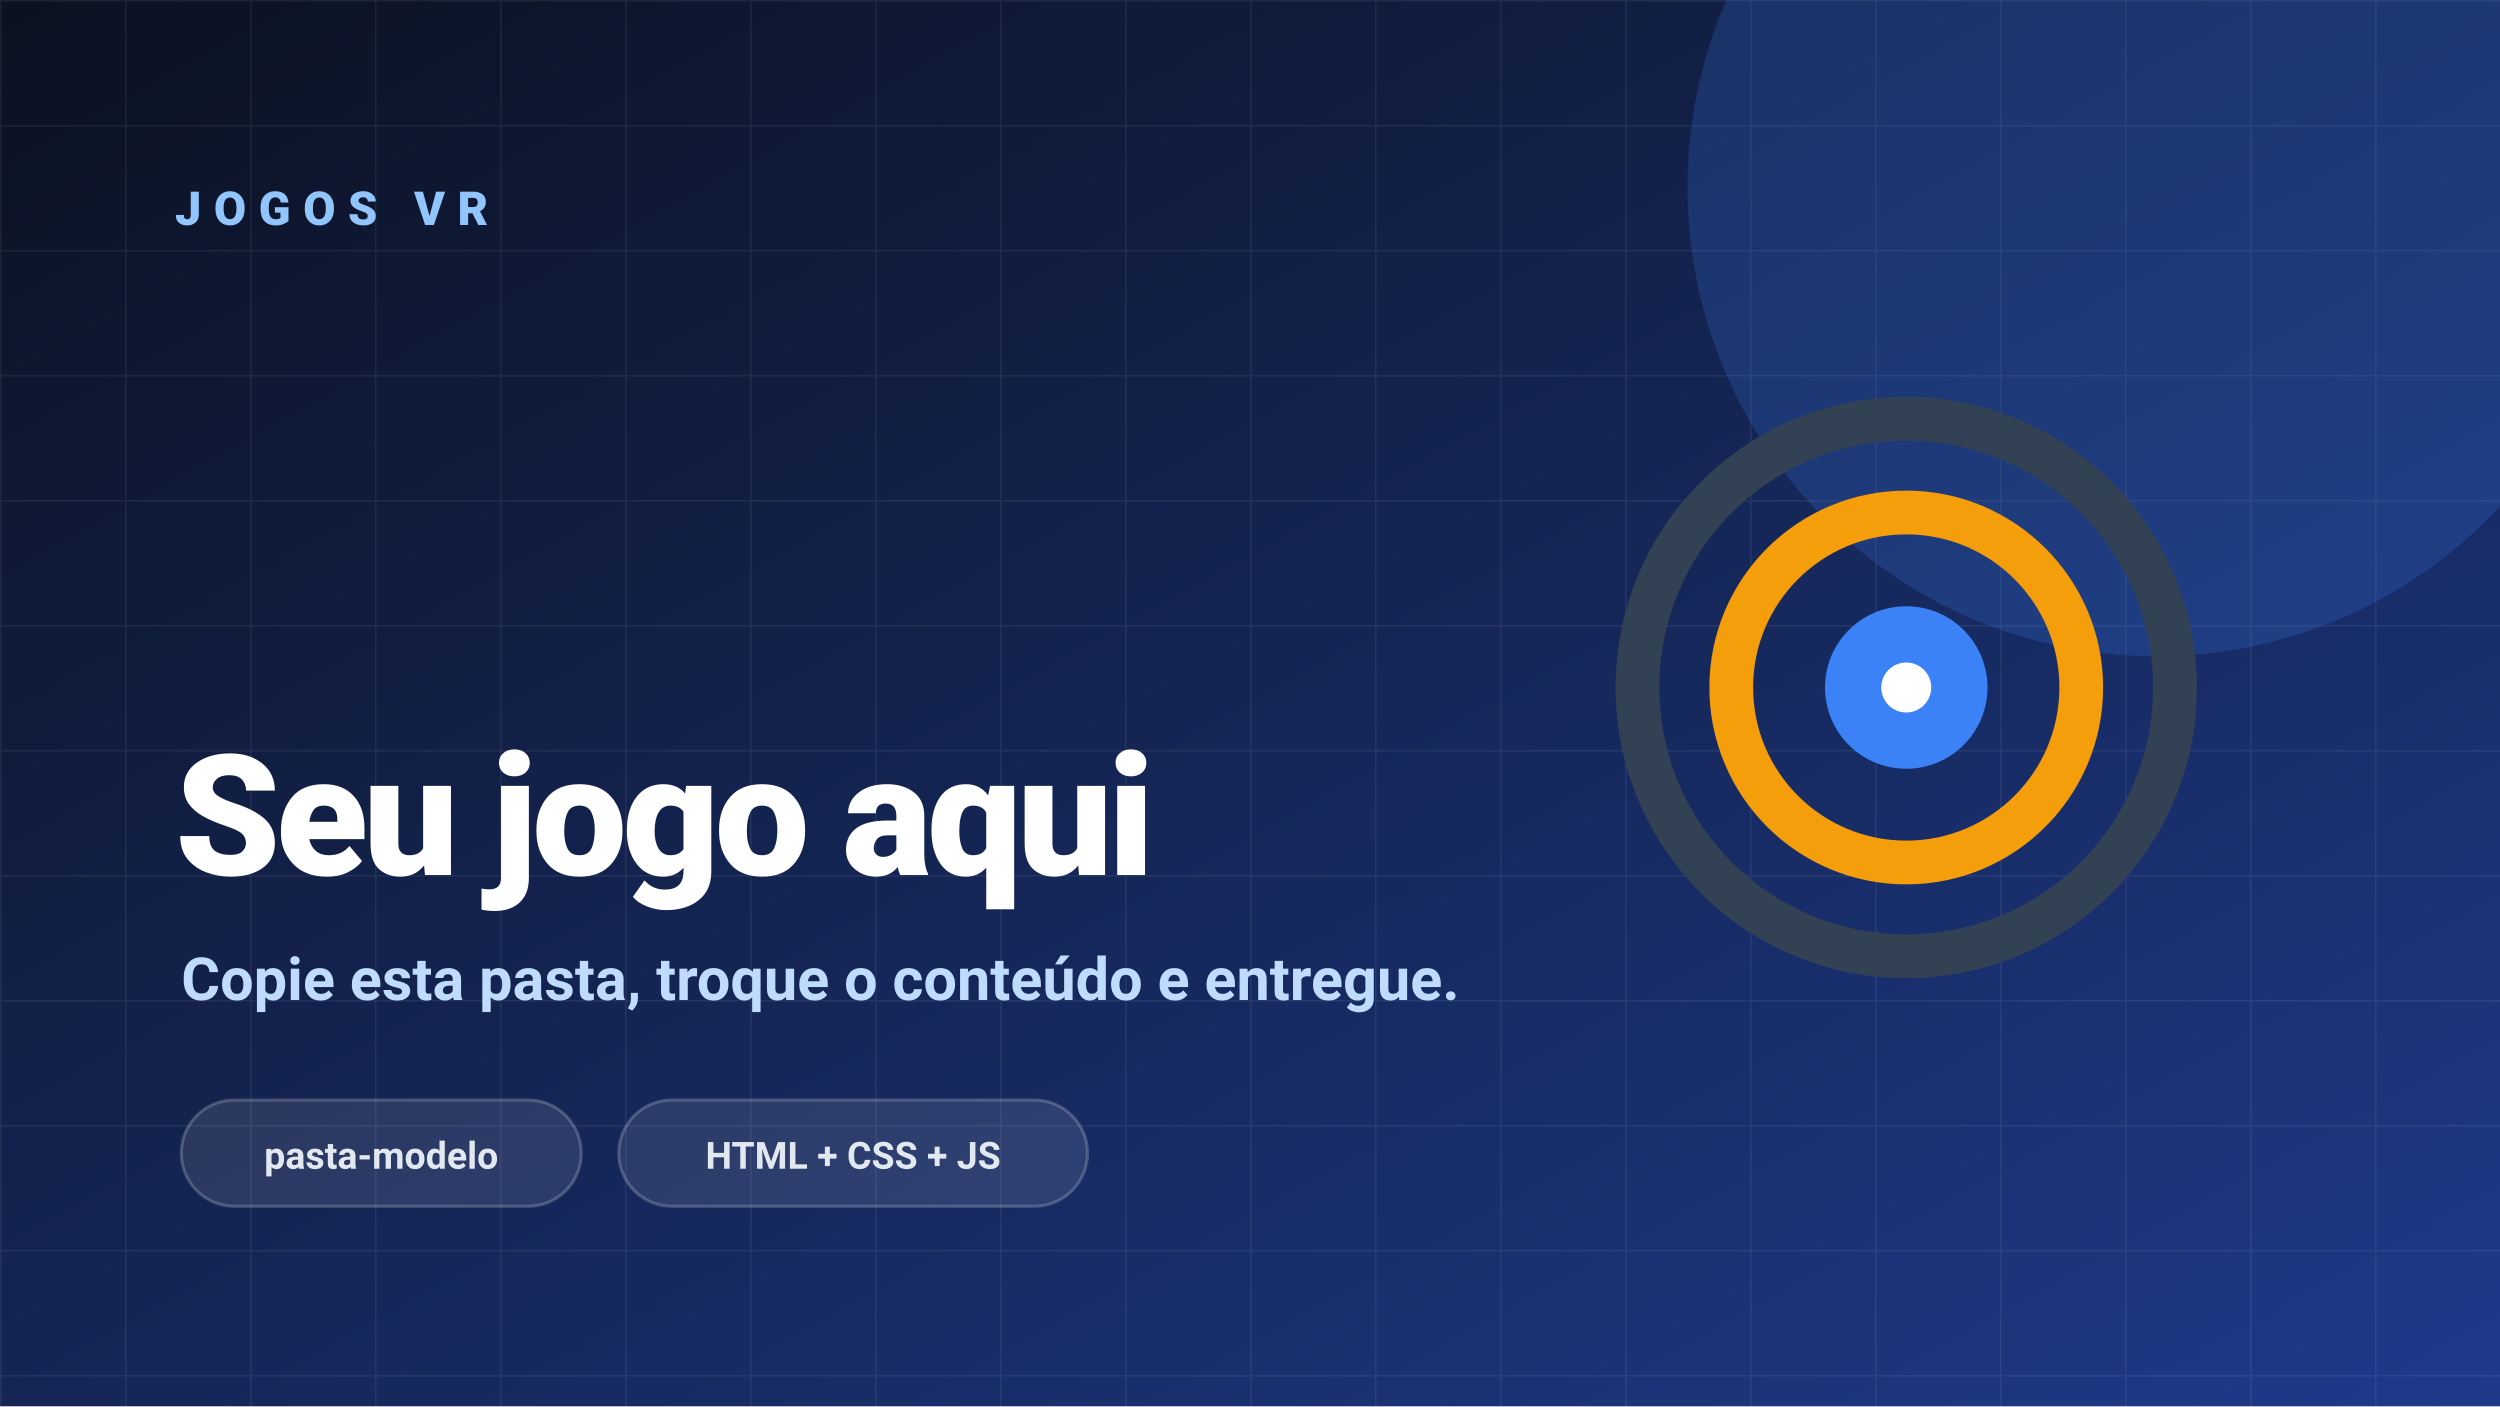
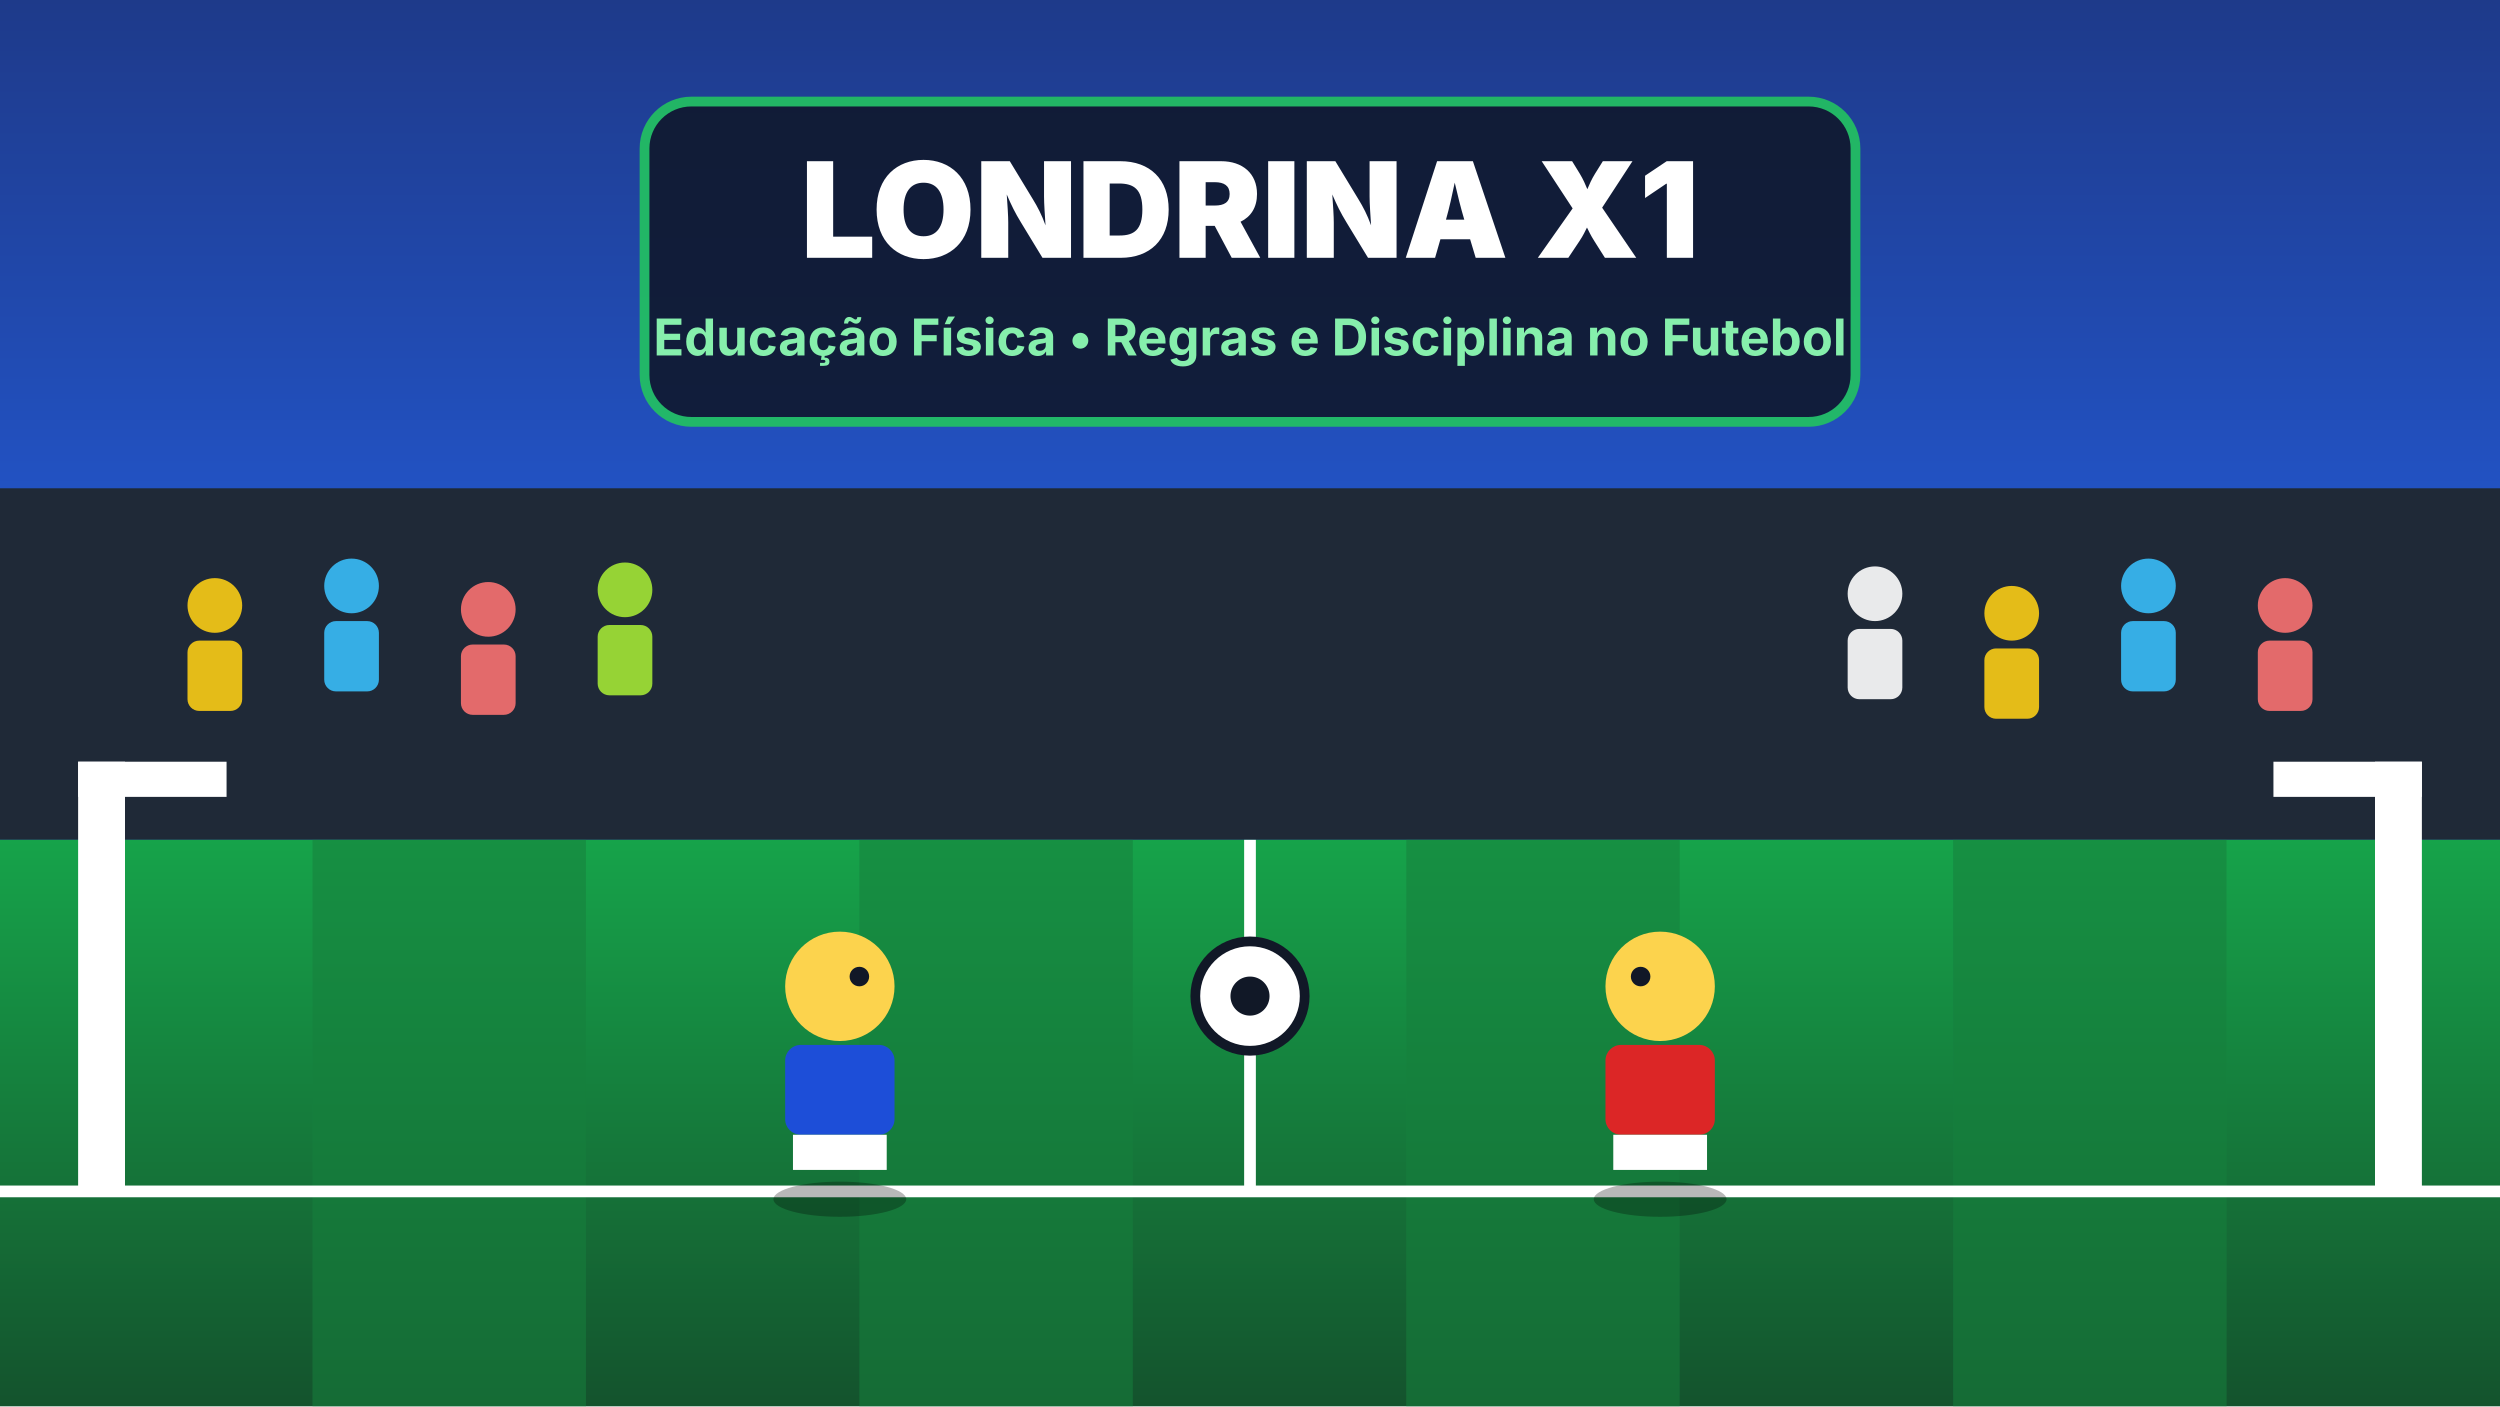
- <svg xmlns="http://www.w3.org/2000/svg" viewBox="0 0 800 450" role="img" aria-label="Capa de modelo de jogo">
+ <svg xmlns="http://www.w3.org/2000/svg" viewBox="0 0 1280 720" width="1280" height="720" role="img" aria-label="Capa do jogo Londrina X1">
  <defs>
-     <linearGradient id="bg" x1="0" y1="0" x2="1" y2="1">
-       <stop offset="0" stop-color="#0b1120" />
-       <stop offset="1" stop-color="#1e3a8a" />
+     <linearGradient id="ceu" x1="0" y1="0" x2="0" y2="1">
+       <stop offset="0%" stop-color="#1e3a8a" />
+       <stop offset="100%" stop-color="#2563eb" />
    </linearGradient>
-     <pattern id="grid" width="40" height="40" patternUnits="userSpaceOnUse">
-       <path d="M40 0H0V40" fill="none" stroke="#ffffff" stroke-opacity="0.07" />
-     </pattern>
+     <linearGradient id="grama" x1="0" y1="0" x2="0" y2="1">
+       <stop offset="0%" stop-color="#16a34a" />
+       <stop offset="100%" stop-color="#14532d" />
+     </linearGradient>
  </defs>
-   <rect width="800" height="450" fill="url(#bg)" />
-   <rect width="800" height="450" fill="url(#grid)" />
-   <circle cx="690" cy="60" r="150" fill="#3b82f6" opacity="0.2" />
-   <g font-family="ui-sans-serif, system-ui, -apple-system, Segoe UI, Roboto, Arial, sans-serif">
-     <text x="56" y="72" fill="#93c5fd" font-size="15" font-weight="800" letter-spacing="4">JOGOS VR</text>
-     <g transform="translate(520 130)">
-       <circle cx="90" cy="90" r="86" fill="none" stroke="#334155" stroke-width="14" />
-       <circle cx="90" cy="90" r="56" fill="none" stroke="#f59e0b" stroke-width="14" />
-       <circle cx="90" cy="90" r="26" fill="#3b82f6" />
-       <circle cx="90" cy="90" r="8" fill="#ffffff" />
-     </g>
-     <text x="56" y="280" fill="#ffffff" font-size="54" font-weight="900" letter-spacing="-1.5">Seu jogo aqui</text>
-     <text x="58" y="320" fill="#bfdbfe" font-size="19" font-weight="600">Copie esta pasta, troque o conteúdo e entregue.</text>
-     <g transform="translate(58 352)">
-       <rect width="128" height="34" rx="17" fill="#ffffff" fill-opacity="0.1" stroke="#ffffff" stroke-opacity="0.2" />
-       <text x="64" y="22" fill="#e2e8f0" font-size="12" font-weight="700" text-anchor="middle">pasta-modelo</text>
-     </g>
-     <g transform="translate(198 352)">
-       <rect width="150" height="34" rx="17" fill="#ffffff" fill-opacity="0.1" stroke="#ffffff" stroke-opacity="0.2" />
-       <text x="75" y="22" fill="#e2e8f0" font-size="12" font-weight="700" text-anchor="middle">HTML + CSS + JS</text>
-     </g>
+   <rect width="1280" height="430" fill="url(#ceu)" />
+   <rect x="0" y="250" width="1280" height="180" fill="#1f2937" />
+   <g opacity="0.9">
+     <circle cx="110" cy="310" r="14" fill="#facc15" />
+     <rect x="96" y="328" width="28" height="36" rx="6" fill="#facc15" />
+     <circle cx="180" cy="300" r="14" fill="#38bdf8" />
+     <rect x="166" y="318" width="28" height="36" rx="6" fill="#38bdf8" />
+     <circle cx="250" cy="312" r="14" fill="#f87171" />
+     <rect x="236" y="330" width="28" height="36" rx="6" fill="#f87171" />
+     <circle cx="320" cy="302" r="14" fill="#a3e635" />
+     <rect x="306" y="320" width="28" height="36" rx="6" fill="#a3e635" />
+     <circle cx="960" cy="304" r="14" fill="#ffffff" />
+     <rect x="946" y="322" width="28" height="36" rx="6" fill="#ffffff" />
+     <circle cx="1030" cy="314" r="14" fill="#facc15" />
+     <rect x="1016" y="332" width="28" height="36" rx="6" fill="#facc15" />
+     <circle cx="1100" cy="300" r="14" fill="#38bdf8" />
+     <rect x="1086" y="318" width="28" height="36" rx="6" fill="#38bdf8" />
+     <circle cx="1170" cy="310" r="14" fill="#f87171" />
+     <rect x="1156" y="328" width="28" height="36" rx="6" fill="#f87171" />
  </g>
+   <rect x="0" y="430" width="1280" height="290" fill="url(#grama)" />
+   <rect x="160" y="430" width="140" height="290" fill="#15803d" opacity="0.55" />
+   <rect x="440" y="430" width="140" height="290" fill="#15803d" opacity="0.55" />
+   <rect x="720" y="430" width="140" height="290" fill="#15803d" opacity="0.55" />
+   <rect x="1000" y="430" width="140" height="290" fill="#15803d" opacity="0.55" />
+   <line x1="0" y1="610" x2="1280" y2="610" stroke="#ffffff" stroke-width="6" />
+   <line x1="640" y1="430" x2="640" y2="610" stroke="#ffffff" stroke-width="6" />
+   <rect x="40" y="390" width="24" height="220" fill="#ffffff" />
+   <rect x="40" y="390" width="76" height="18" fill="#ffffff" />
+   <rect x="1216" y="390" width="24" height="220" fill="#ffffff" />
+   <rect x="1164" y="390" width="76" height="18" fill="#ffffff" />
+   <ellipse cx="430" cy="614" rx="34" ry="9" fill="#000000" opacity="0.28" />
+   <rect x="402" y="535" width="56" height="46" rx="8" fill="#1d4ed8" />
+   <rect x="406" y="581" width="48" height="18" fill="#ffffff" />
+   <circle cx="430" cy="505" r="28" fill="#fcd34d" />
+   <circle cx="440" cy="500" r="5" fill="#111827" />
+   <ellipse cx="850" cy="614" rx="34" ry="9" fill="#000000" opacity="0.28" />
+   <rect x="822" y="535" width="56" height="46" rx="8" fill="#dc2626" />
+   <rect x="826" y="581" width="48" height="18" fill="#ffffff" />
+   <circle cx="850" cy="505" r="28" fill="#fcd34d" />
+   <circle cx="840" cy="500" r="5" fill="#111827" />
+   <circle cx="640" cy="510" r="28" fill="#ffffff" stroke="#111827" stroke-width="5" />
+   <circle cx="640" cy="510" r="10" fill="#111827" />
+   <rect x="330" y="52" width="620" height="164" rx="24" fill="#0f172a" opacity="0.88" stroke="#22c55e" stroke-width="5" />
+   <text x="640" y="132" text-anchor="middle" font-family="system-ui, -apple-system, Segoe UI, sans-serif" font-size="68" font-weight="900" fill="#ffffff">
+     LONDRINA X1
+   </text>
+   <text x="640" y="182" text-anchor="middle" font-family="system-ui, -apple-system, Segoe UI, sans-serif" font-size="26" font-weight="700" fill="#86efac">
+     Educação Física • Regras e Disciplina no Futebol
+   </text>
</svg>
